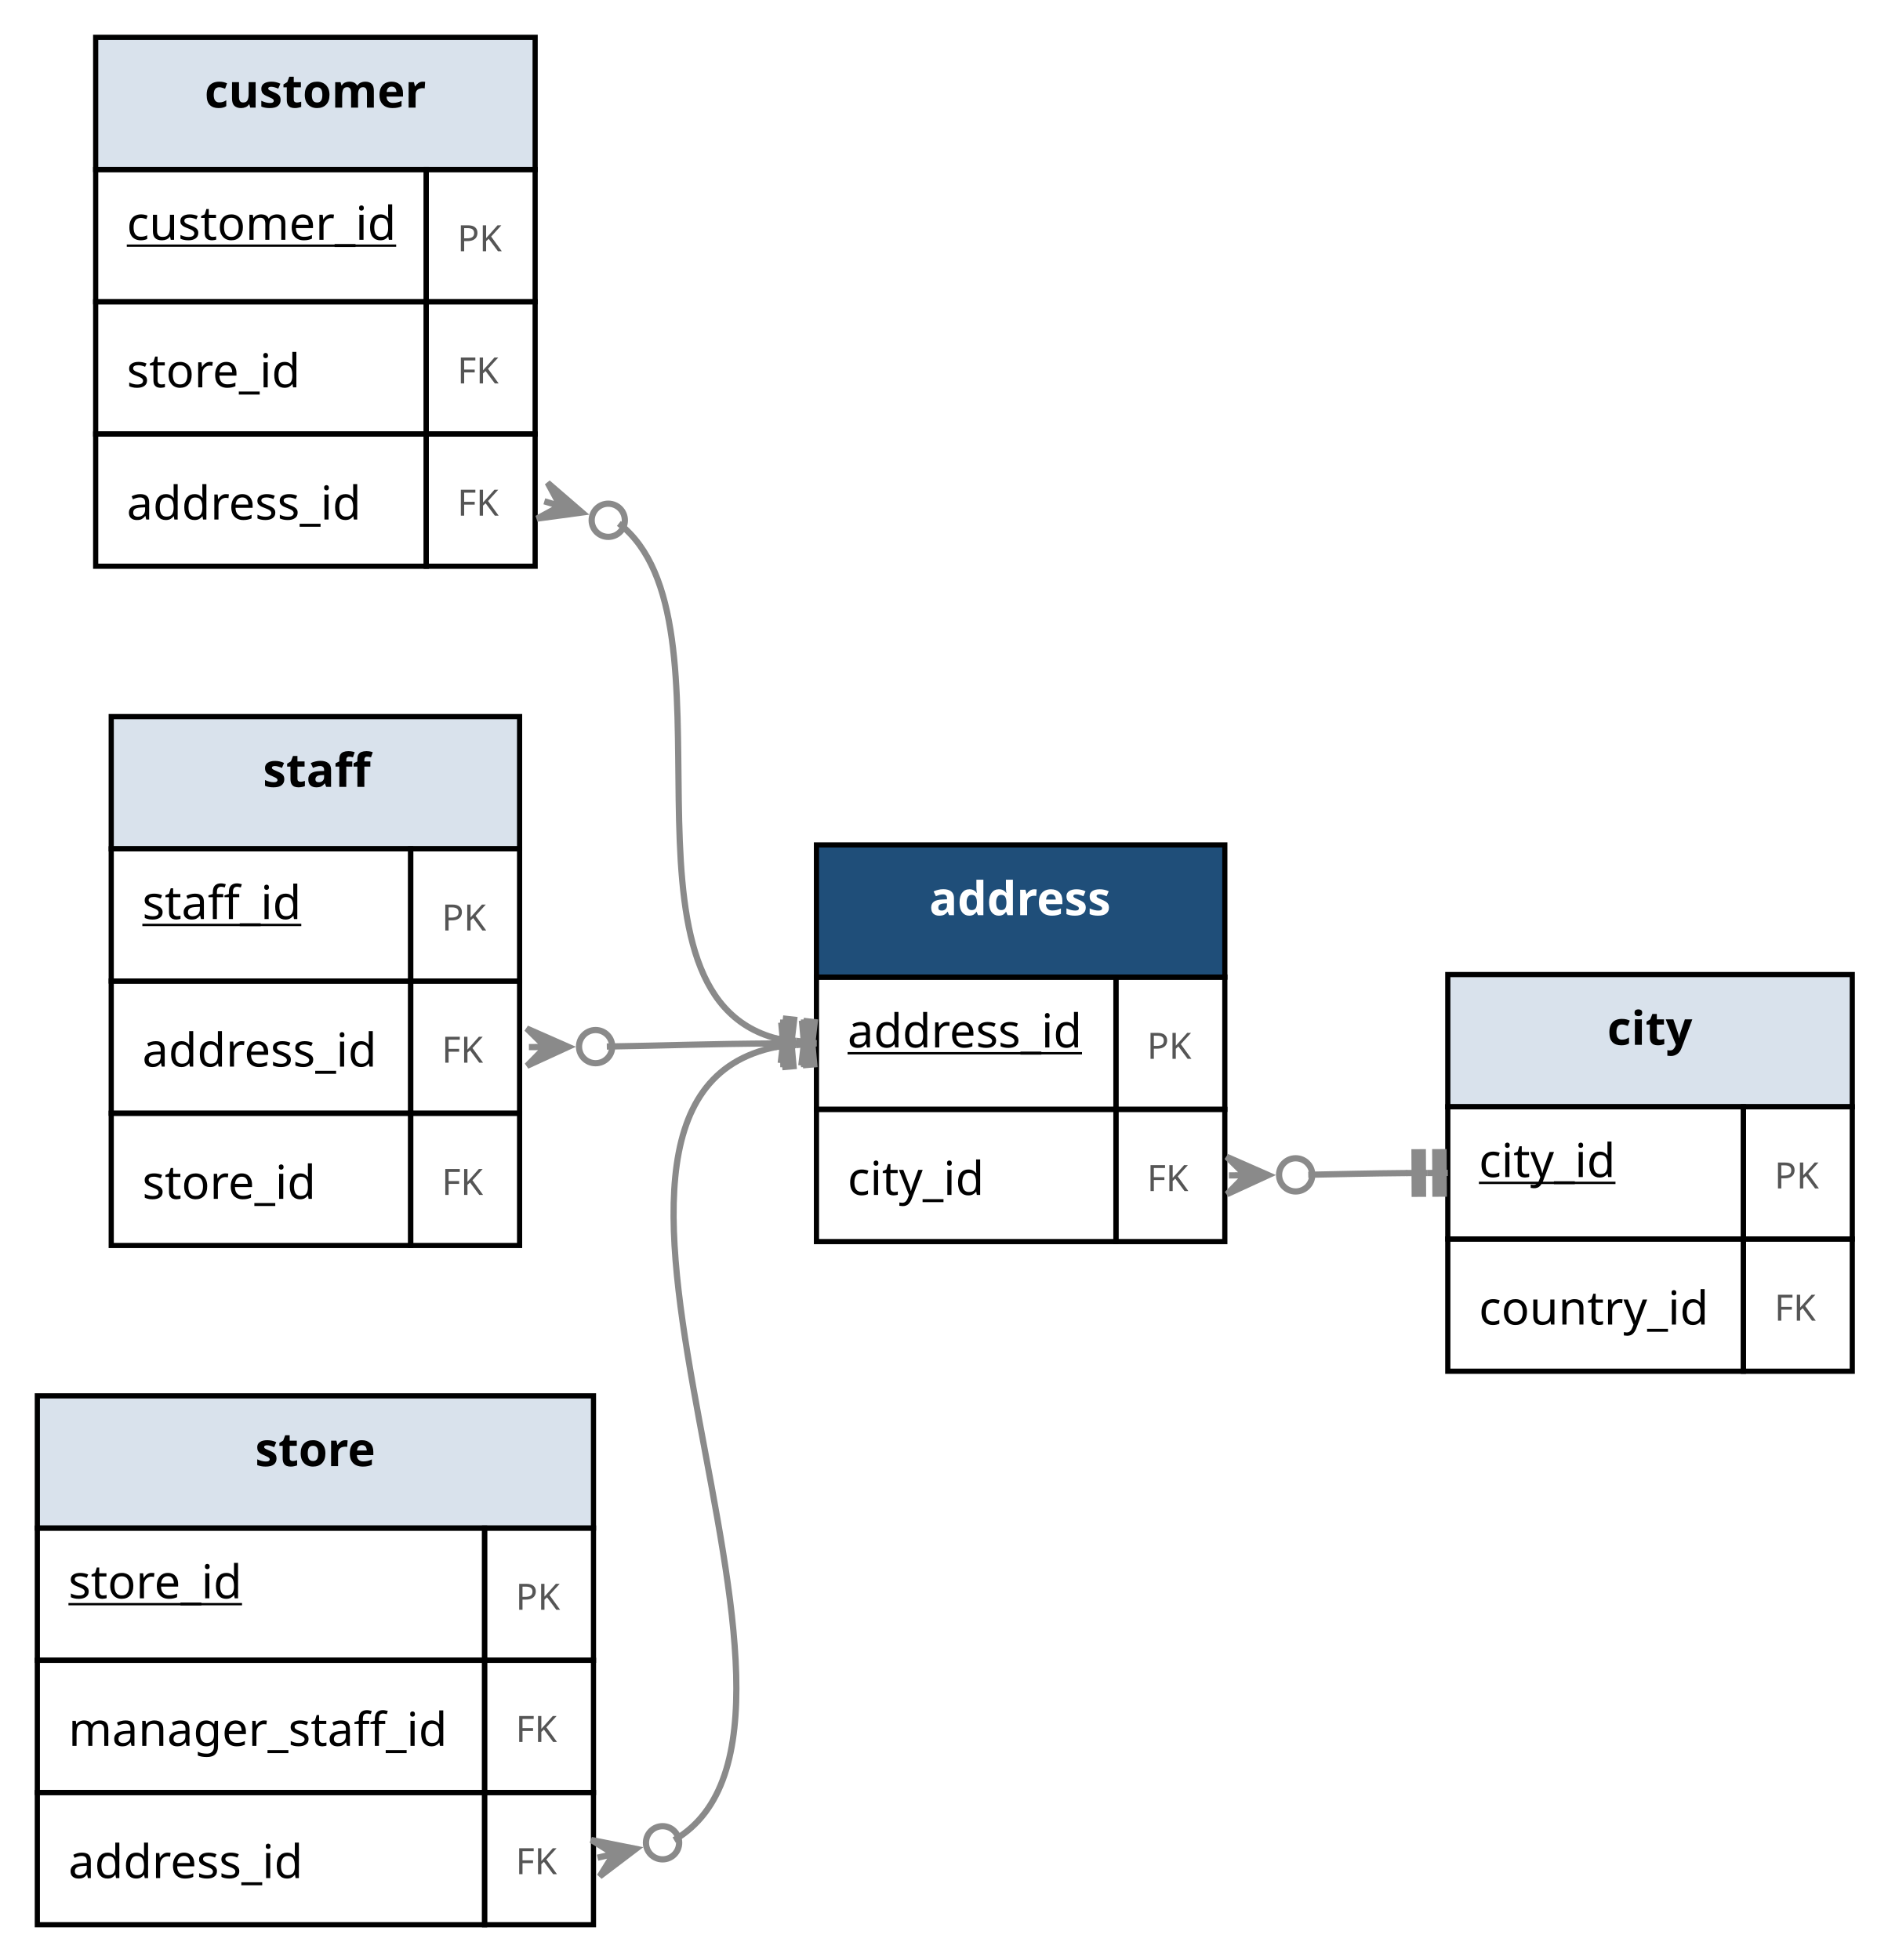
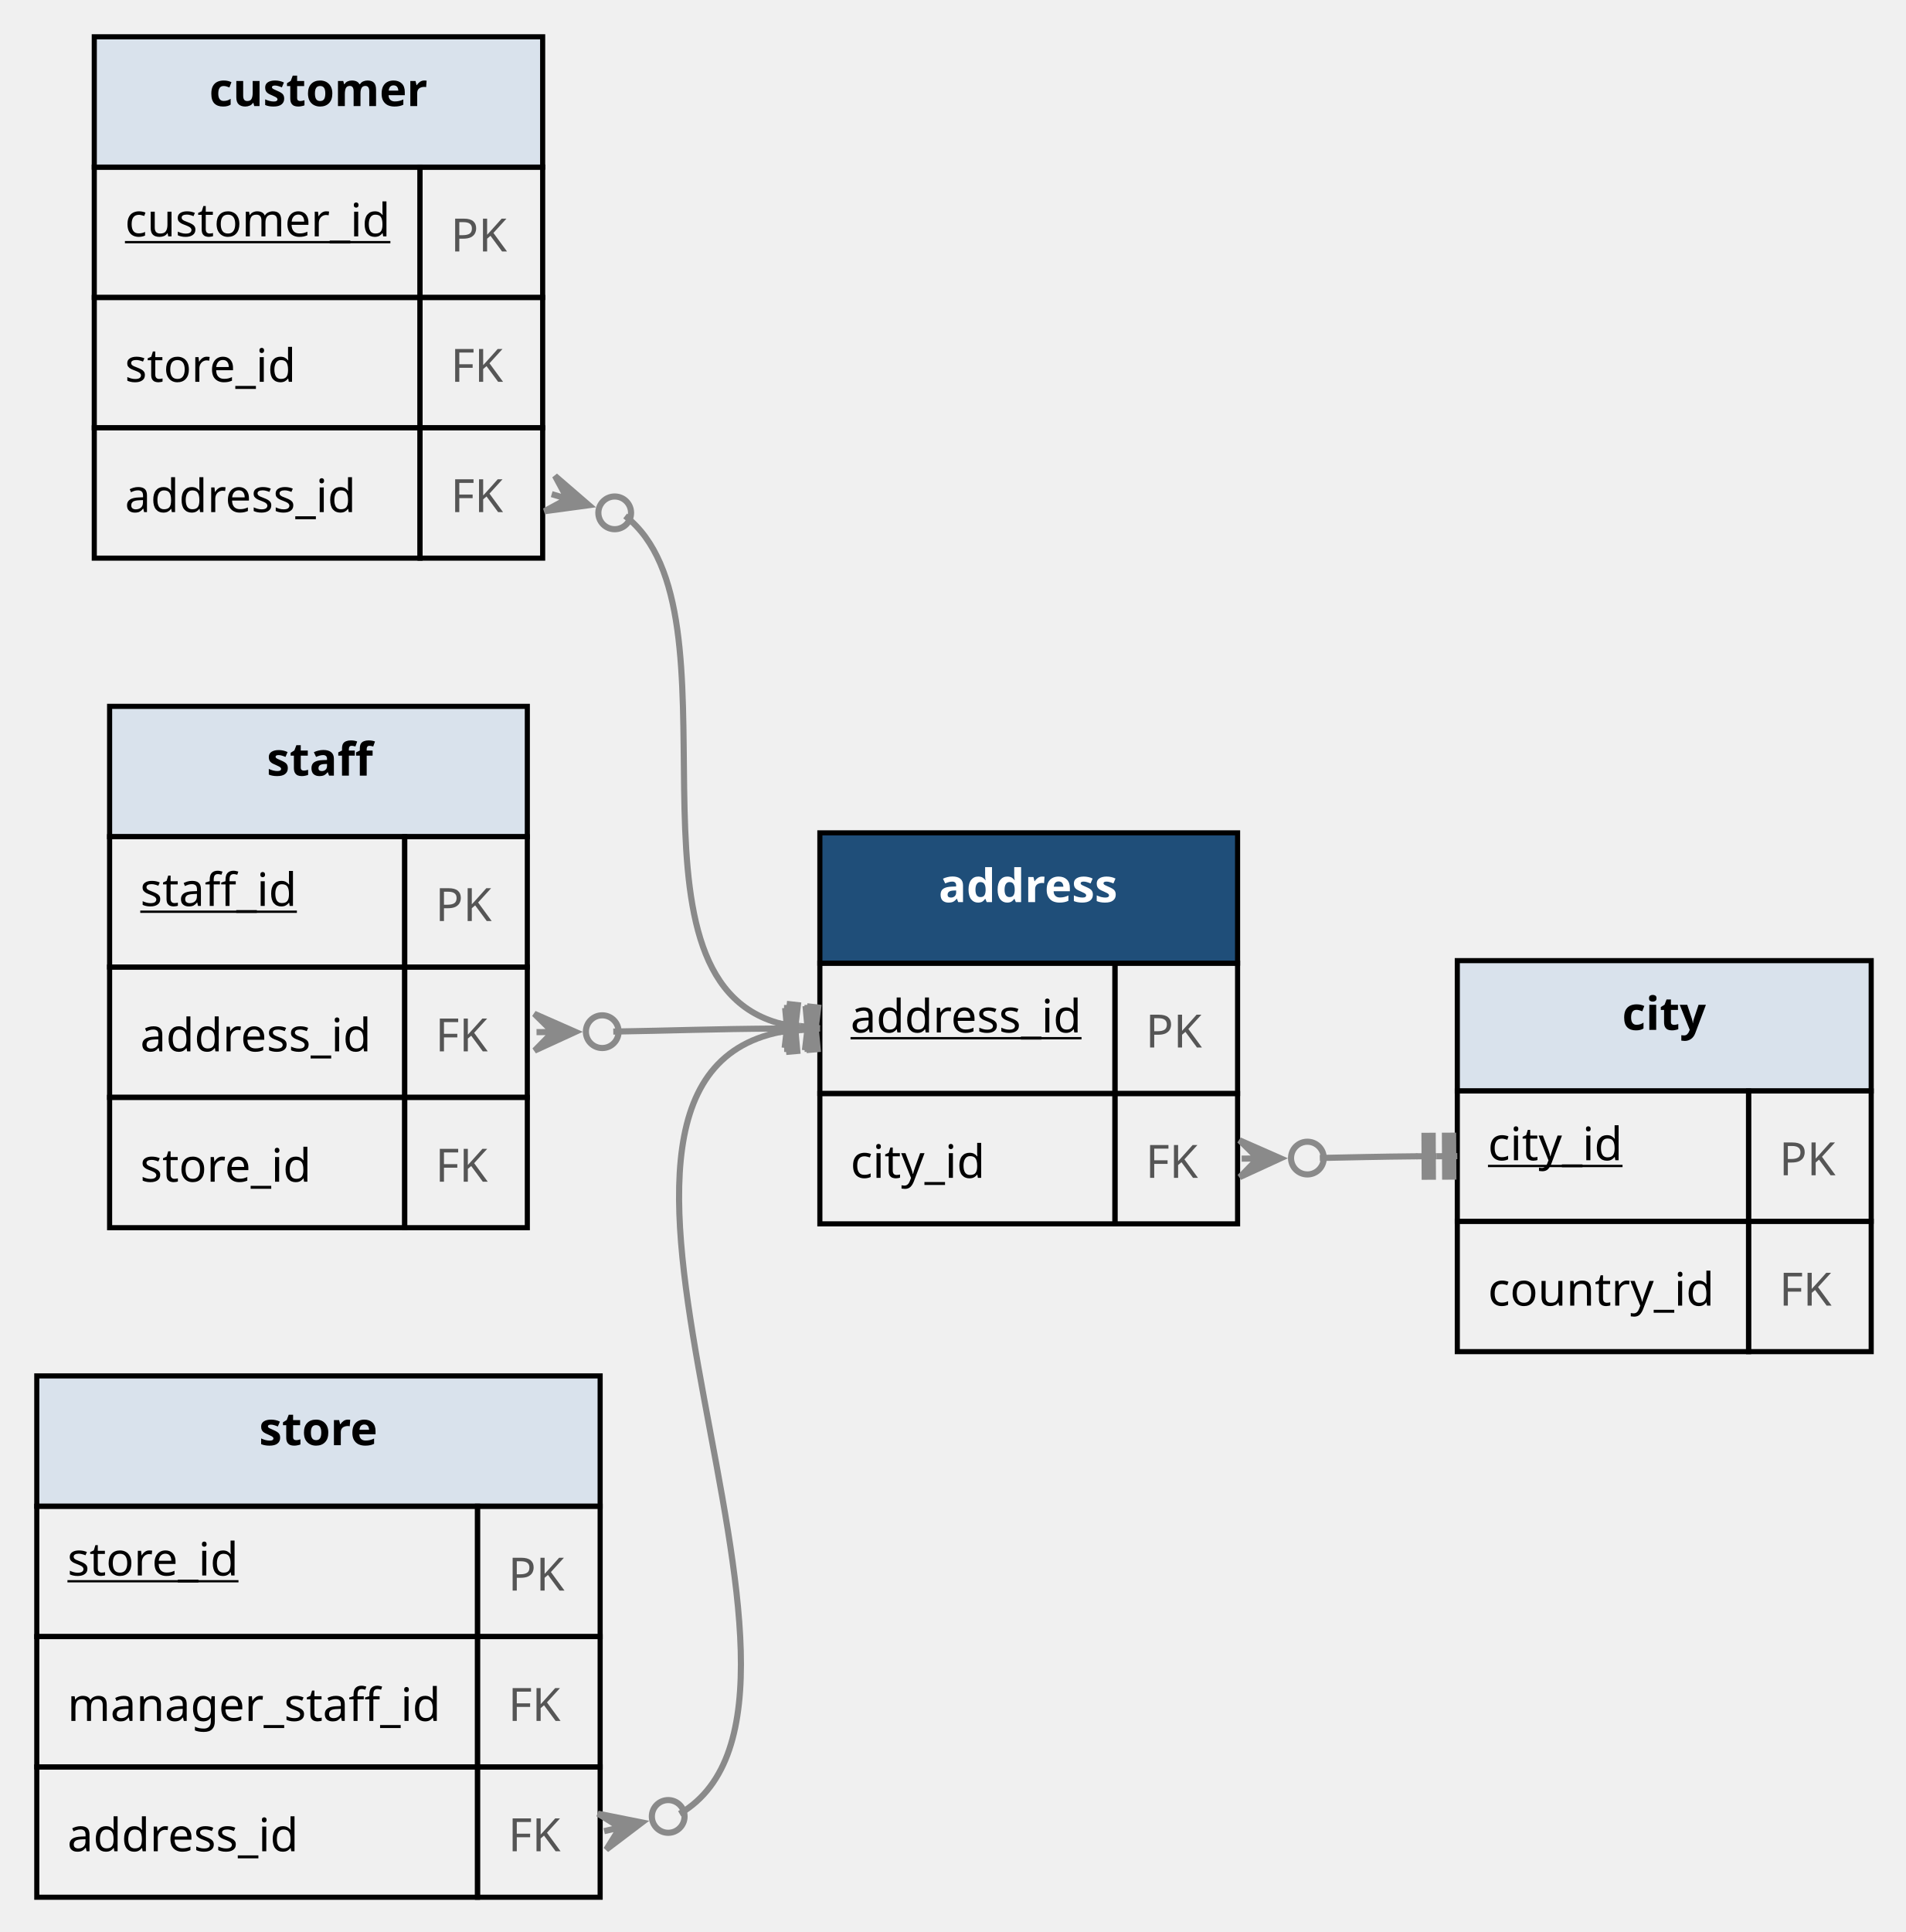
- <svg xmlns="http://www.w3.org/2000/svg" width="364pt" height="378pt" viewBox="0.00 0.00 364.00 378.00">
+ <svg xmlns="http://www.w3.org/2000/svg" width="373pt" height="378pt" viewBox="0.00 0.00 373.00 378.00">
  <g id="graph0" class="graph" transform="scale(1 1) rotate(0) translate(7.2 371.2)">
-     <polygon fill="white" stroke="none" points="-7.2,7.2 -7.2,-371.2 357.2,-371.2 357.2,7.2 -7.2,7.2" />
    <g id="node1" class="node">
-       <polygon fill="#1f4e79" stroke="none" points="150.25,-182.75 150.25,-208.25 229,-208.25 229,-182.75 150.25,-182.75" />
-       <polygon fill="none" stroke="#000000" points="150.25,-182.75 150.25,-208.25 229,-208.25 229,-182.75 150.25,-182.75" />
-       <text xml:space="preserve" text-anchor="start" x="172" y="-194.7" font-family="Noto Sans KR" font-weight="bold" font-size="9.00" fill="#ffffff">address</text>
-       <polygon fill="none" stroke="#000000" points="150.25,-157.25 150.25,-182.75 208,-182.75 208,-157.25 150.25,-157.25" />
-       <text xml:space="preserve" text-anchor="start" x="156.25" y="-169.2" font-family="Noto Sans KR" text-decoration="underline" font-size="9.00">address_id</text>
-       <polygon fill="none" stroke="#000000" points="208,-157.25 208,-182.75 229,-182.75 229,-157.25 208,-157.25" />
-       <text xml:space="preserve" text-anchor="start" x="214" y="-167" font-family="Noto Sans KR" font-size="7.00" fill="#555555">PK</text>
-       <polygon fill="none" stroke="#000000" points="150.25,-131.75 150.25,-157.25 208,-157.25 208,-131.75 150.25,-131.75" />
-       <text xml:space="preserve" text-anchor="start" x="156.25" y="-140.75" font-family="Noto Sans KR" font-size="9.00">city_id</text>
-       <polygon fill="none" stroke="#000000" points="208,-131.75 208,-157.25 229,-157.25 229,-131.75 208,-131.75" />
-       <text xml:space="preserve" text-anchor="start" x="214" y="-141.5" font-family="Noto Sans KR" font-size="7.00" fill="#555555">FK</text>
+       <polygon fill="#1f4e79" stroke="none" points="153.25,-182.75 153.25,-208.25 235,-208.25 235,-182.75 153.25,-182.75" />
+       <polygon fill="none" stroke="#000000" points="153.25,-182.75 153.25,-208.25 235,-208.25 235,-182.75 153.25,-182.75" />
+       <text xml:space="preserve" text-anchor="start" x="176.5" y="-194.7" font-family="Noto Sans KR" font-weight="bold" font-size="9.00" fill="#ffffff">address</text>
+       <polygon fill="none" stroke="#000000" points="153.25,-157.25 153.25,-182.75 211,-182.75 211,-157.25 153.25,-157.25" />
+       <text xml:space="preserve" text-anchor="start" x="159.25" y="-169.2" font-family="Noto Sans KR" text-decoration="underline" font-size="9.00">address_id</text>
+       <polygon fill="none" stroke="#000000" points="211,-157.25 211,-182.75 235,-182.75 235,-157.25 211,-157.25" />
+       <text xml:space="preserve" text-anchor="start" x="217" y="-166.25" font-family="Noto Sans KR" font-size="9.00" fill="#555555">PK</text>
+       <polygon fill="none" stroke="#000000" points="153.25,-131.75 153.25,-157.25 211,-157.25 211,-131.75 153.25,-131.75" />
+       <text xml:space="preserve" text-anchor="start" x="159.25" y="-140.75" font-family="Noto Sans KR" font-size="9.00">city_id</text>
+       <polygon fill="none" stroke="#000000" points="211,-131.75 211,-157.25 235,-157.25 235,-131.75 211,-131.75" />
+       <text xml:space="preserve" text-anchor="start" x="217" y="-140.75" font-family="Noto Sans KR" font-size="9.00" fill="#555555">FK</text>
    </g>
    <g id="node2" class="node">
-       <polygon fill="#d9e2ec" stroke="none" points="272,-157.75 272,-183.25 350,-183.25 350,-157.75 272,-157.75" />
-       <polygon fill="none" stroke="#000000" points="272,-157.75 272,-183.25 350,-183.25 350,-157.75 272,-157.75" />
-       <text xml:space="preserve" text-anchor="start" x="302.75" y="-169.7" font-family="Noto Sans KR" font-weight="bold" font-size="9.00" fill="#000000">city</text>
-       <polygon fill="none" stroke="#000000" points="272,-132.25 272,-157.75 329,-157.75 329,-132.25 272,-132.25" />
-       <text xml:space="preserve" text-anchor="start" x="278" y="-144.2" font-family="Noto Sans KR" text-decoration="underline" font-size="9.00">city_id</text>
-       <polygon fill="none" stroke="#000000" points="329,-132.25 329,-157.75 350,-157.75 350,-132.25 329,-132.25" />
-       <text xml:space="preserve" text-anchor="start" x="335" y="-142" font-family="Noto Sans KR" font-size="7.00" fill="#555555">PK</text>
-       <polygon fill="none" stroke="#000000" points="272,-106.75 272,-132.25 329,-132.25 329,-106.75 272,-106.75" />
-       <text xml:space="preserve" text-anchor="start" x="278" y="-115.75" font-family="Noto Sans KR" font-size="9.00">country_id</text>
-       <polygon fill="none" stroke="#000000" points="329,-106.75 329,-132.25 350,-132.25 350,-106.75 329,-106.75" />
-       <text xml:space="preserve" text-anchor="start" x="335" y="-116.5" font-family="Noto Sans KR" font-size="7.00" fill="#555555">FK</text>
+       <polygon fill="#d9e2ec" stroke="none" points="278,-157.75 278,-183.25 359,-183.25 359,-157.75 278,-157.75" />
+       <polygon fill="none" stroke="#000000" points="278,-157.75 278,-183.25 359,-183.25 359,-157.75 278,-157.75" />
+       <text xml:space="preserve" text-anchor="start" x="310.25" y="-169.7" font-family="Noto Sans KR" font-weight="bold" font-size="9.00" fill="#000000">city</text>
+       <polygon fill="none" stroke="#000000" points="278,-132.25 278,-157.75 335,-157.75 335,-132.25 278,-132.25" />
+       <text xml:space="preserve" text-anchor="start" x="284" y="-144.2" font-family="Noto Sans KR" text-decoration="underline" font-size="9.00">city_id</text>
+       <polygon fill="none" stroke="#000000" points="335,-132.25 335,-157.75 359,-157.75 359,-132.25 335,-132.25" />
+       <text xml:space="preserve" text-anchor="start" x="341" y="-141.25" font-family="Noto Sans KR" font-size="9.00" fill="#555555">PK</text>
+       <polygon fill="none" stroke="#000000" points="278,-106.75 278,-132.25 335,-132.25 335,-106.75 278,-106.75" />
+       <text xml:space="preserve" text-anchor="start" x="284" y="-115.75" font-family="Noto Sans KR" font-size="9.00">country_id</text>
+       <polygon fill="none" stroke="#000000" points="335,-106.75 335,-132.25 359,-132.25 359,-106.75 335,-106.75" />
+       <text xml:space="preserve" text-anchor="start" x="341" y="-115.75" font-family="Noto Sans KR" font-size="9.00" fill="#555555">FK</text>
    </g>
    <g id="edge1" class="edge">
-       <path fill="none" stroke="#8a8a8a" stroke-width="1.2" d="M245.09,-144.64C251.33,-144.76 256.52,-144.9 264.18,-144.97" />
-       <polygon fill="#8a8a8a" stroke="#8a8a8a" stroke-width="1.2" points="237.4,-144.57 229.43,-140.9 233,-144.54 229.8,-144.51 229.8,-144.51 229.8,-144.51 233,-144.54 229.37,-148.1 237.4,-144.57" />
-       <ellipse fill="none" stroke="#8a8a8a" stroke-width="1.2" cx="242.66" cy="-144.62" rx="3.2" ry="3.2" />
-       <polygon fill="#8a8a8a" stroke="#8a8a8a" stroke-width="1.2" points="271.22,-141 271.18,-149 269.58,-148.99 269.62,-140.99 271.22,-141" />
-       <polyline fill="none" stroke="#8a8a8a" stroke-width="1.2" points="272,-145 268,-144.98" />
-       <polygon fill="#8a8a8a" stroke="#8a8a8a" stroke-width="1.2" points="267.22,-140.98 267.18,-148.98 265.58,-148.97 265.62,-140.97 267.22,-140.98" />
-       <polyline fill="none" stroke="#8a8a8a" stroke-width="1.2" points="268,-144.98 264,-144.97" />
+       <path fill="none" stroke="#8a8a8a" stroke-width="1.2" d="M251.09,-144.64C257.33,-144.76 262.52,-144.9 270.18,-144.97" />
+       <polygon fill="#8a8a8a" stroke="#8a8a8a" stroke-width="1.2" points="243.4,-144.57 235.43,-140.9 239,-144.54 235.8,-144.51 235.8,-144.51 235.8,-144.51 239,-144.54 235.37,-148.1 243.4,-144.57" />
+       <ellipse fill="none" stroke="#8a8a8a" stroke-width="1.2" cx="248.66" cy="-144.62" rx="3.2" ry="3.2" />
+       <polygon fill="#8a8a8a" stroke="#8a8a8a" stroke-width="1.2" points="277.22,-141 277.18,-149 275.58,-148.99 275.62,-140.99 277.22,-141" />
+       <polyline fill="none" stroke="#8a8a8a" stroke-width="1.2" points="278,-145 274,-144.98" />
+       <polygon fill="#8a8a8a" stroke="#8a8a8a" stroke-width="1.2" points="273.22,-140.98 273.18,-148.98 271.58,-148.97 271.62,-140.97 273.22,-140.98" />
+       <polyline fill="none" stroke="#8a8a8a" stroke-width="1.2" points="274,-144.98 270,-144.97" />
    </g>
    <g id="node3" class="node">
-       <polygon fill="#d9e2ec" stroke="none" points="11.25,-338.5 11.25,-364 96,-364 96,-338.5 11.25,-338.5" />
-       <polygon fill="none" stroke="#000000" points="11.25,-338.5 11.25,-364 96,-364 96,-338.5 11.25,-338.5" />
-       <text xml:space="preserve" text-anchor="start" x="32.25" y="-350.45" font-family="Noto Sans KR" font-weight="bold" font-size="9.00" fill="#000000">customer</text>
+       <polygon fill="#d9e2ec" stroke="none" points="11.25,-338.5 11.25,-364 99,-364 99,-338.5 11.25,-338.5" />
+       <polygon fill="none" stroke="#000000" points="11.25,-338.5 11.25,-364 99,-364 99,-338.5 11.25,-338.5" />
+       <text xml:space="preserve" text-anchor="start" x="33.75" y="-350.45" font-family="Noto Sans KR" font-weight="bold" font-size="9.00" fill="#000000">customer</text>
      <polygon fill="none" stroke="#000000" points="11.25,-313 11.25,-338.5 75,-338.5 75,-313 11.25,-313" />
      <text xml:space="preserve" text-anchor="start" x="17.25" y="-324.95" font-family="Noto Sans KR" text-decoration="underline" font-size="9.00">customer_id</text>
-       <polygon fill="none" stroke="#000000" points="75,-313 75,-338.5 96,-338.5 96,-313 75,-313" />
-       <text xml:space="preserve" text-anchor="start" x="81" y="-322.75" font-family="Noto Sans KR" font-size="7.00" fill="#555555">PK</text>
+       <polygon fill="none" stroke="#000000" points="75,-313 75,-338.5 99,-338.5 99,-313 75,-313" />
+       <text xml:space="preserve" text-anchor="start" x="81" y="-322" font-family="Noto Sans KR" font-size="9.00" fill="#555555">PK</text>
      <polygon fill="none" stroke="#000000" points="11.25,-287.5 11.25,-313 75,-313 75,-287.5 11.25,-287.5" />
      <text xml:space="preserve" text-anchor="start" x="17.25" y="-296.5" font-family="Noto Sans KR" font-size="9.00">store_id</text>
-       <polygon fill="none" stroke="#000000" points="75,-287.5 75,-313 96,-313 96,-287.5 75,-287.5" />
-       <text xml:space="preserve" text-anchor="start" x="81" y="-297.25" font-family="Noto Sans KR" font-size="7.00" fill="#555555">FK</text>
+       <polygon fill="none" stroke="#000000" points="75,-287.5 75,-313 99,-313 99,-287.5 75,-287.5" />
+       <text xml:space="preserve" text-anchor="start" x="81" y="-296.5" font-family="Noto Sans KR" font-size="9.00" fill="#555555">FK</text>
      <polygon fill="none" stroke="#000000" points="11.25,-262 11.25,-287.5 75,-287.5 75,-262 11.25,-262" />
      <text xml:space="preserve" text-anchor="start" x="17.25" y="-271" font-family="Noto Sans KR" font-size="9.00">address_id</text>
-       <polygon fill="none" stroke="#000000" points="75,-262 75,-287.5 96,-287.5 96,-262 75,-262" />
-       <text xml:space="preserve" text-anchor="start" x="81" y="-271.75" font-family="Noto Sans KR" font-size="7.00" fill="#555555">FK</text>
+       <polygon fill="none" stroke="#000000" points="75,-262 75,-287.5 99,-287.5 99,-262 75,-262" />
+       <text xml:space="preserve" text-anchor="start" x="81" y="-271" font-family="Noto Sans KR" font-size="9.00" fill="#555555">FK</text>
    </g>
    <g id="edge2" class="edge">
-       <path fill="none" stroke="#8a8a8a" stroke-width="1.2" d="M112.14,-270.25C136.42,-251.45 108.51,-179.79 142.58,-170.91" />
-       <polygon fill="#8a8a8a" stroke="#8a8a8a" stroke-width="1.2" points="105.05,-272.36 96.36,-271.18 100.83,-273.61 97.77,-274.52 97.77,-274.52 97.77,-274.52 100.83,-273.61 98.41,-278.09 105.05,-272.36" />
-       <ellipse fill="none" stroke="#8a8a8a" stroke-width="1.2" cx="110.1" cy="-270.86" rx="3.2" ry="3.2" />
-       <polygon fill="#8a8a8a" stroke="#8a8a8a" stroke-width="1.2" points="148.99,-166.12 149.92,-174.07 148.34,-174.25 147.4,-166.31 148.99,-166.12" />
-       <polyline fill="none" stroke="#8a8a8a" stroke-width="1.2" points="150.25,-170 146.28,-170.47" />
-       <polygon fill="#8a8a8a" stroke="#8a8a8a" stroke-width="1.2" points="145.01,-166.59 145.95,-174.54 144.36,-174.72 143.43,-166.78 145.01,-166.59" />
-       <polyline fill="none" stroke="#8a8a8a" stroke-width="1.2" points="146.28,-170.47 142.31,-170.94" />
+       <path fill="none" stroke="#8a8a8a" stroke-width="1.2" d="M115.14,-270.25C139.42,-251.45 111.51,-179.79 145.58,-170.91" />
+       <polygon fill="#8a8a8a" stroke="#8a8a8a" stroke-width="1.2" points="108.05,-272.36 99.36,-271.18 103.83,-273.61 100.77,-274.52 100.77,-274.52 100.77,-274.52 103.83,-273.61 101.41,-278.09 108.05,-272.36" />
+       <ellipse fill="none" stroke="#8a8a8a" stroke-width="1.2" cx="113.1" cy="-270.86" rx="3.2" ry="3.2" />
+       <polygon fill="#8a8a8a" stroke="#8a8a8a" stroke-width="1.2" points="151.99,-166.12 152.92,-174.07 151.34,-174.25 150.4,-166.31 151.99,-166.12" />
+       <polyline fill="none" stroke="#8a8a8a" stroke-width="1.2" points="153.25,-170 149.28,-170.47" />
+       <polygon fill="#8a8a8a" stroke="#8a8a8a" stroke-width="1.2" points="148.01,-166.59 148.95,-174.54 147.36,-174.72 146.43,-166.78 148.01,-166.59" />
+       <polyline fill="none" stroke="#8a8a8a" stroke-width="1.2" points="149.28,-170.47 145.31,-170.94" />
    </g>
    <g id="node4" class="node">
-       <polygon fill="#d9e2ec" stroke="none" points="14.25,-207.5 14.25,-233 93,-233 93,-207.5 14.25,-207.5" />
-       <polygon fill="none" stroke="#000000" points="14.25,-207.5 14.25,-233 93,-233 93,-207.5 14.25,-207.5" />
-       <text xml:space="preserve" text-anchor="start" x="43.5" y="-219.45" font-family="Noto Sans KR" font-weight="bold" font-size="9.00" fill="#000000">staff</text>
+       <polygon fill="#d9e2ec" stroke="none" points="14.25,-207.5 14.25,-233 96,-233 96,-207.5 14.25,-207.5" />
+       <polygon fill="none" stroke="#000000" points="14.25,-207.5 14.25,-233 96,-233 96,-207.5 14.25,-207.5" />
+       <text xml:space="preserve" text-anchor="start" x="45" y="-219.45" font-family="Noto Sans KR" font-weight="bold" font-size="9.00" fill="#000000">staff</text>
      <polygon fill="none" stroke="#000000" points="14.25,-182 14.25,-207.5 72,-207.5 72,-182 14.25,-182" />
      <text xml:space="preserve" text-anchor="start" x="20.25" y="-193.95" font-family="Noto Sans KR" text-decoration="underline" font-size="9.00">staff_id</text>
-       <polygon fill="none" stroke="#000000" points="72,-182 72,-207.5 93,-207.5 93,-182 72,-182" />
-       <text xml:space="preserve" text-anchor="start" x="78" y="-191.75" font-family="Noto Sans KR" font-size="7.00" fill="#555555">PK</text>
+       <polygon fill="none" stroke="#000000" points="72,-182 72,-207.5 96,-207.5 96,-182 72,-182" />
+       <text xml:space="preserve" text-anchor="start" x="78" y="-191" font-family="Noto Sans KR" font-size="9.00" fill="#555555">PK</text>
      <polygon fill="none" stroke="#000000" points="14.25,-156.5 14.25,-182 72,-182 72,-156.5 14.25,-156.5" />
      <text xml:space="preserve" text-anchor="start" x="20.25" y="-165.5" font-family="Noto Sans KR" font-size="9.00">address_id</text>
-       <polygon fill="none" stroke="#000000" points="72,-156.5 72,-182 93,-182 93,-156.5 72,-156.5" />
-       <text xml:space="preserve" text-anchor="start" x="78" y="-166.25" font-family="Noto Sans KR" font-size="7.00" fill="#555555">FK</text>
+       <polygon fill="none" stroke="#000000" points="72,-156.5 72,-182 96,-182 96,-156.5 72,-156.5" />
+       <text xml:space="preserve" text-anchor="start" x="78" y="-165.5" font-family="Noto Sans KR" font-size="9.00" fill="#555555">FK</text>
      <polygon fill="none" stroke="#000000" points="14.25,-131 14.25,-156.5 72,-156.5 72,-131 14.25,-131" />
      <text xml:space="preserve" text-anchor="start" x="20.25" y="-140" font-family="Noto Sans KR" font-size="9.00">store_id</text>
-       <polygon fill="none" stroke="#000000" points="72,-131 72,-156.5 93,-156.5 93,-131 72,-131" />
-       <text xml:space="preserve" text-anchor="start" x="78" y="-140.75" font-family="Noto Sans KR" font-size="7.00" fill="#555555">FK</text>
+       <polygon fill="none" stroke="#000000" points="72,-131 72,-156.5 96,-156.5 96,-131 72,-131" />
+       <text xml:space="preserve" text-anchor="start" x="78" y="-140" font-family="Noto Sans KR" font-size="9.00" fill="#555555">FK</text>
    </g>
    <g id="edge3" class="edge">
-       <path fill="none" stroke="#8a8a8a" stroke-width="1.2" d="M109.82,-169.37C121.3,-169.55 128.95,-169.88 142.55,-169.97" />
-       <polygon fill="#8a8a8a" stroke="#8a8a8a" stroke-width="1.2" points="102.4,-169.31 94.43,-165.65 98,-169.28 94.8,-169.26 94.8,-169.26 94.8,-169.26 98,-169.28 94.37,-172.85 102.4,-169.31" />
-       <ellipse fill="none" stroke="#8a8a8a" stroke-width="1.2" cx="107.66" cy="-169.35" rx="3.2" ry="3.2" />
-       <polygon fill="#8a8a8a" stroke="#8a8a8a" stroke-width="1.2" points="149.46,-166 149.44,-174 147.84,-173.99 147.86,-165.99 149.46,-166" />
-       <polyline fill="none" stroke="#8a8a8a" stroke-width="1.2" points="150.25,-170 146.25,-169.99" />
-       <polygon fill="#8a8a8a" stroke="#8a8a8a" stroke-width="1.2" points="145.46,-165.98 145.44,-173.98 143.84,-173.98 143.86,-165.98 145.46,-165.98" />
-       <polyline fill="none" stroke="#8a8a8a" stroke-width="1.2" points="146.25,-169.99 142.25,-169.97" />
+       <path fill="none" stroke="#8a8a8a" stroke-width="1.2" d="M112.82,-169.37C124.3,-169.55 131.95,-169.88 145.55,-169.97" />
+       <polygon fill="#8a8a8a" stroke="#8a8a8a" stroke-width="1.2" points="105.4,-169.31 97.43,-165.65 101,-169.28 97.8,-169.26 97.8,-169.26 97.8,-169.26 101,-169.28 97.37,-172.85 105.4,-169.31" />
+       <ellipse fill="none" stroke="#8a8a8a" stroke-width="1.2" cx="110.66" cy="-169.35" rx="3.2" ry="3.2" />
+       <polygon fill="#8a8a8a" stroke="#8a8a8a" stroke-width="1.2" points="152.46,-166 152.44,-174 150.84,-173.99 150.86,-165.99 152.46,-166" />
+       <polyline fill="none" stroke="#8a8a8a" stroke-width="1.2" points="153.25,-170 149.25,-169.99" />
+       <polygon fill="#8a8a8a" stroke="#8a8a8a" stroke-width="1.2" points="148.46,-165.98 148.44,-173.98 146.84,-173.98 146.86,-165.98 148.46,-165.98" />
+       <polyline fill="none" stroke="#8a8a8a" stroke-width="1.2" points="149.25,-169.99 145.25,-169.97" />
    </g>
    <g id="node5" class="node">
-       <polygon fill="#d9e2ec" stroke="none" points="0,-76.5 0,-102 107.25,-102 107.25,-76.5 0,-76.5" />
-       <polygon fill="none" stroke="#000000" points="0,-76.5 0,-102 107.25,-102 107.25,-76.5 0,-76.5" />
-       <text xml:space="preserve" text-anchor="start" x="42" y="-88.45" font-family="Noto Sans KR" font-weight="bold" font-size="9.00" fill="#000000">store</text>
+       <polygon fill="#d9e2ec" stroke="none" points="0,-76.5 0,-102 110.25,-102 110.25,-76.5 0,-76.5" />
+       <polygon fill="none" stroke="#000000" points="0,-76.5 0,-102 110.25,-102 110.25,-76.5 0,-76.5" />
+       <text xml:space="preserve" text-anchor="start" x="43.5" y="-88.45" font-family="Noto Sans KR" font-weight="bold" font-size="9.00" fill="#000000">store</text>
      <polygon fill="none" stroke="#000000" points="0,-51 0,-76.5 86.25,-76.5 86.25,-51 0,-51" />
      <text xml:space="preserve" text-anchor="start" x="6" y="-62.95" font-family="Noto Sans KR" text-decoration="underline" font-size="9.00">store_id</text>
-       <polygon fill="none" stroke="#000000" points="86.25,-51 86.25,-76.5 107.25,-76.5 107.25,-51 86.25,-51" />
-       <text xml:space="preserve" text-anchor="start" x="92.25" y="-60.75" font-family="Noto Sans KR" font-size="7.00" fill="#555555">PK</text>
+       <polygon fill="none" stroke="#000000" points="86.25,-51 86.25,-76.5 110.25,-76.5 110.25,-51 86.25,-51" />
+       <text xml:space="preserve" text-anchor="start" x="92.25" y="-60" font-family="Noto Sans KR" font-size="9.00" fill="#555555">PK</text>
      <polygon fill="none" stroke="#000000" points="0,-25.5 0,-51 86.25,-51 86.25,-25.5 0,-25.5" />
      <text xml:space="preserve" text-anchor="start" x="6" y="-34.5" font-family="Noto Sans KR" font-size="9.00">manager_staff_id</text>
-       <polygon fill="none" stroke="#000000" points="86.25,-25.5 86.25,-51 107.25,-51 107.25,-25.5 86.25,-25.5" />
-       <text xml:space="preserve" text-anchor="start" x="92.25" y="-35.25" font-family="Noto Sans KR" font-size="7.00" fill="#555555">FK</text>
+       <polygon fill="none" stroke="#000000" points="86.25,-25.5 86.25,-51 110.25,-51 110.25,-25.5 86.25,-25.5" />
+       <text xml:space="preserve" text-anchor="start" x="92.25" y="-34.5" font-family="Noto Sans KR" font-size="9.00" fill="#555555">FK</text>
      <polygon fill="none" stroke="#000000" points="0,0 0,-25.5 86.25,-25.5 86.25,0 0,0" />
      <text xml:space="preserve" text-anchor="start" x="6" y="-9" font-family="Noto Sans KR" font-size="9.00">address_id</text>
-       <polygon fill="none" stroke="#000000" points="86.25,0 86.25,-25.5 107.25,-25.5 107.25,0 86.25,0" />
-       <text xml:space="preserve" text-anchor="start" x="92.25" y="-9.75" font-family="Noto Sans KR" font-size="7.00" fill="#555555">FK</text>
+       <polygon fill="none" stroke="#000000" points="86.25,0 86.25,-25.5 110.25,-25.5 110.25,0 86.25,0" />
+       <text xml:space="preserve" text-anchor="start" x="92.25" y="-9" font-family="Noto Sans KR" font-size="9.00" fill="#555555">FK</text>
    </g>
    <g id="edge4" class="edge">
-       <path fill="none" stroke="#8a8a8a" stroke-width="1.2" d="M122.81,-16.33C161.08,-38.73 90.83,-159 142.53,-169.3" />
-       <polygon fill="#8a8a8a" stroke="#8a8a8a" stroke-width="1.2" points="115.44,-14.63 108.45,-9.33 111.15,-13.65 108.03,-12.93 108.03,-12.93 108.03,-12.93 111.15,-13.65 106.83,-16.35 115.44,-14.63" />
-       <ellipse fill="none" stroke="#8a8a8a" stroke-width="1.2" cx="120.57" cy="-15.81" rx="3.2" ry="3.2" />
-       <polygon fill="#8a8a8a" stroke="#8a8a8a" stroke-width="1.2" points="149.82,-165.94 149.09,-173.91 147.5,-173.77 148.22,-165.8 149.82,-165.94" />
-       <polyline fill="none" stroke="#8a8a8a" stroke-width="1.2" points="150.25,-170 146.27,-169.64" />
-       <polygon fill="#8a8a8a" stroke="#8a8a8a" stroke-width="1.2" points="145.83,-165.58 145.11,-173.55 143.51,-173.4 144.24,-165.44 145.83,-165.58" />
-       <polyline fill="none" stroke="#8a8a8a" stroke-width="1.2" points="146.27,-169.64 142.28,-169.27" />
+       <path fill="none" stroke="#8a8a8a" stroke-width="1.2" d="M125.81,-16.33C164.08,-38.73 93.83,-159 145.53,-169.3" />
+       <polygon fill="#8a8a8a" stroke="#8a8a8a" stroke-width="1.2" points="118.44,-14.63 111.45,-9.33 114.15,-13.65 111.03,-12.93 111.03,-12.93 111.03,-12.93 114.15,-13.65 109.83,-16.35 118.44,-14.63" />
+       <ellipse fill="none" stroke="#8a8a8a" stroke-width="1.2" cx="123.57" cy="-15.81" rx="3.2" ry="3.2" />
+       <polygon fill="#8a8a8a" stroke="#8a8a8a" stroke-width="1.2" points="152.82,-165.94 152.09,-173.91 150.5,-173.77 151.22,-165.8 152.82,-165.94" />
+       <polyline fill="none" stroke="#8a8a8a" stroke-width="1.2" points="153.25,-170 149.27,-169.64" />
+       <polygon fill="#8a8a8a" stroke="#8a8a8a" stroke-width="1.2" points="148.83,-165.58 148.11,-173.55 146.51,-173.4 147.24,-165.44 148.83,-165.58" />
+       <polyline fill="none" stroke="#8a8a8a" stroke-width="1.2" points="149.27,-169.64 145.28,-169.27" />
    </g>
  </g>
</svg>
